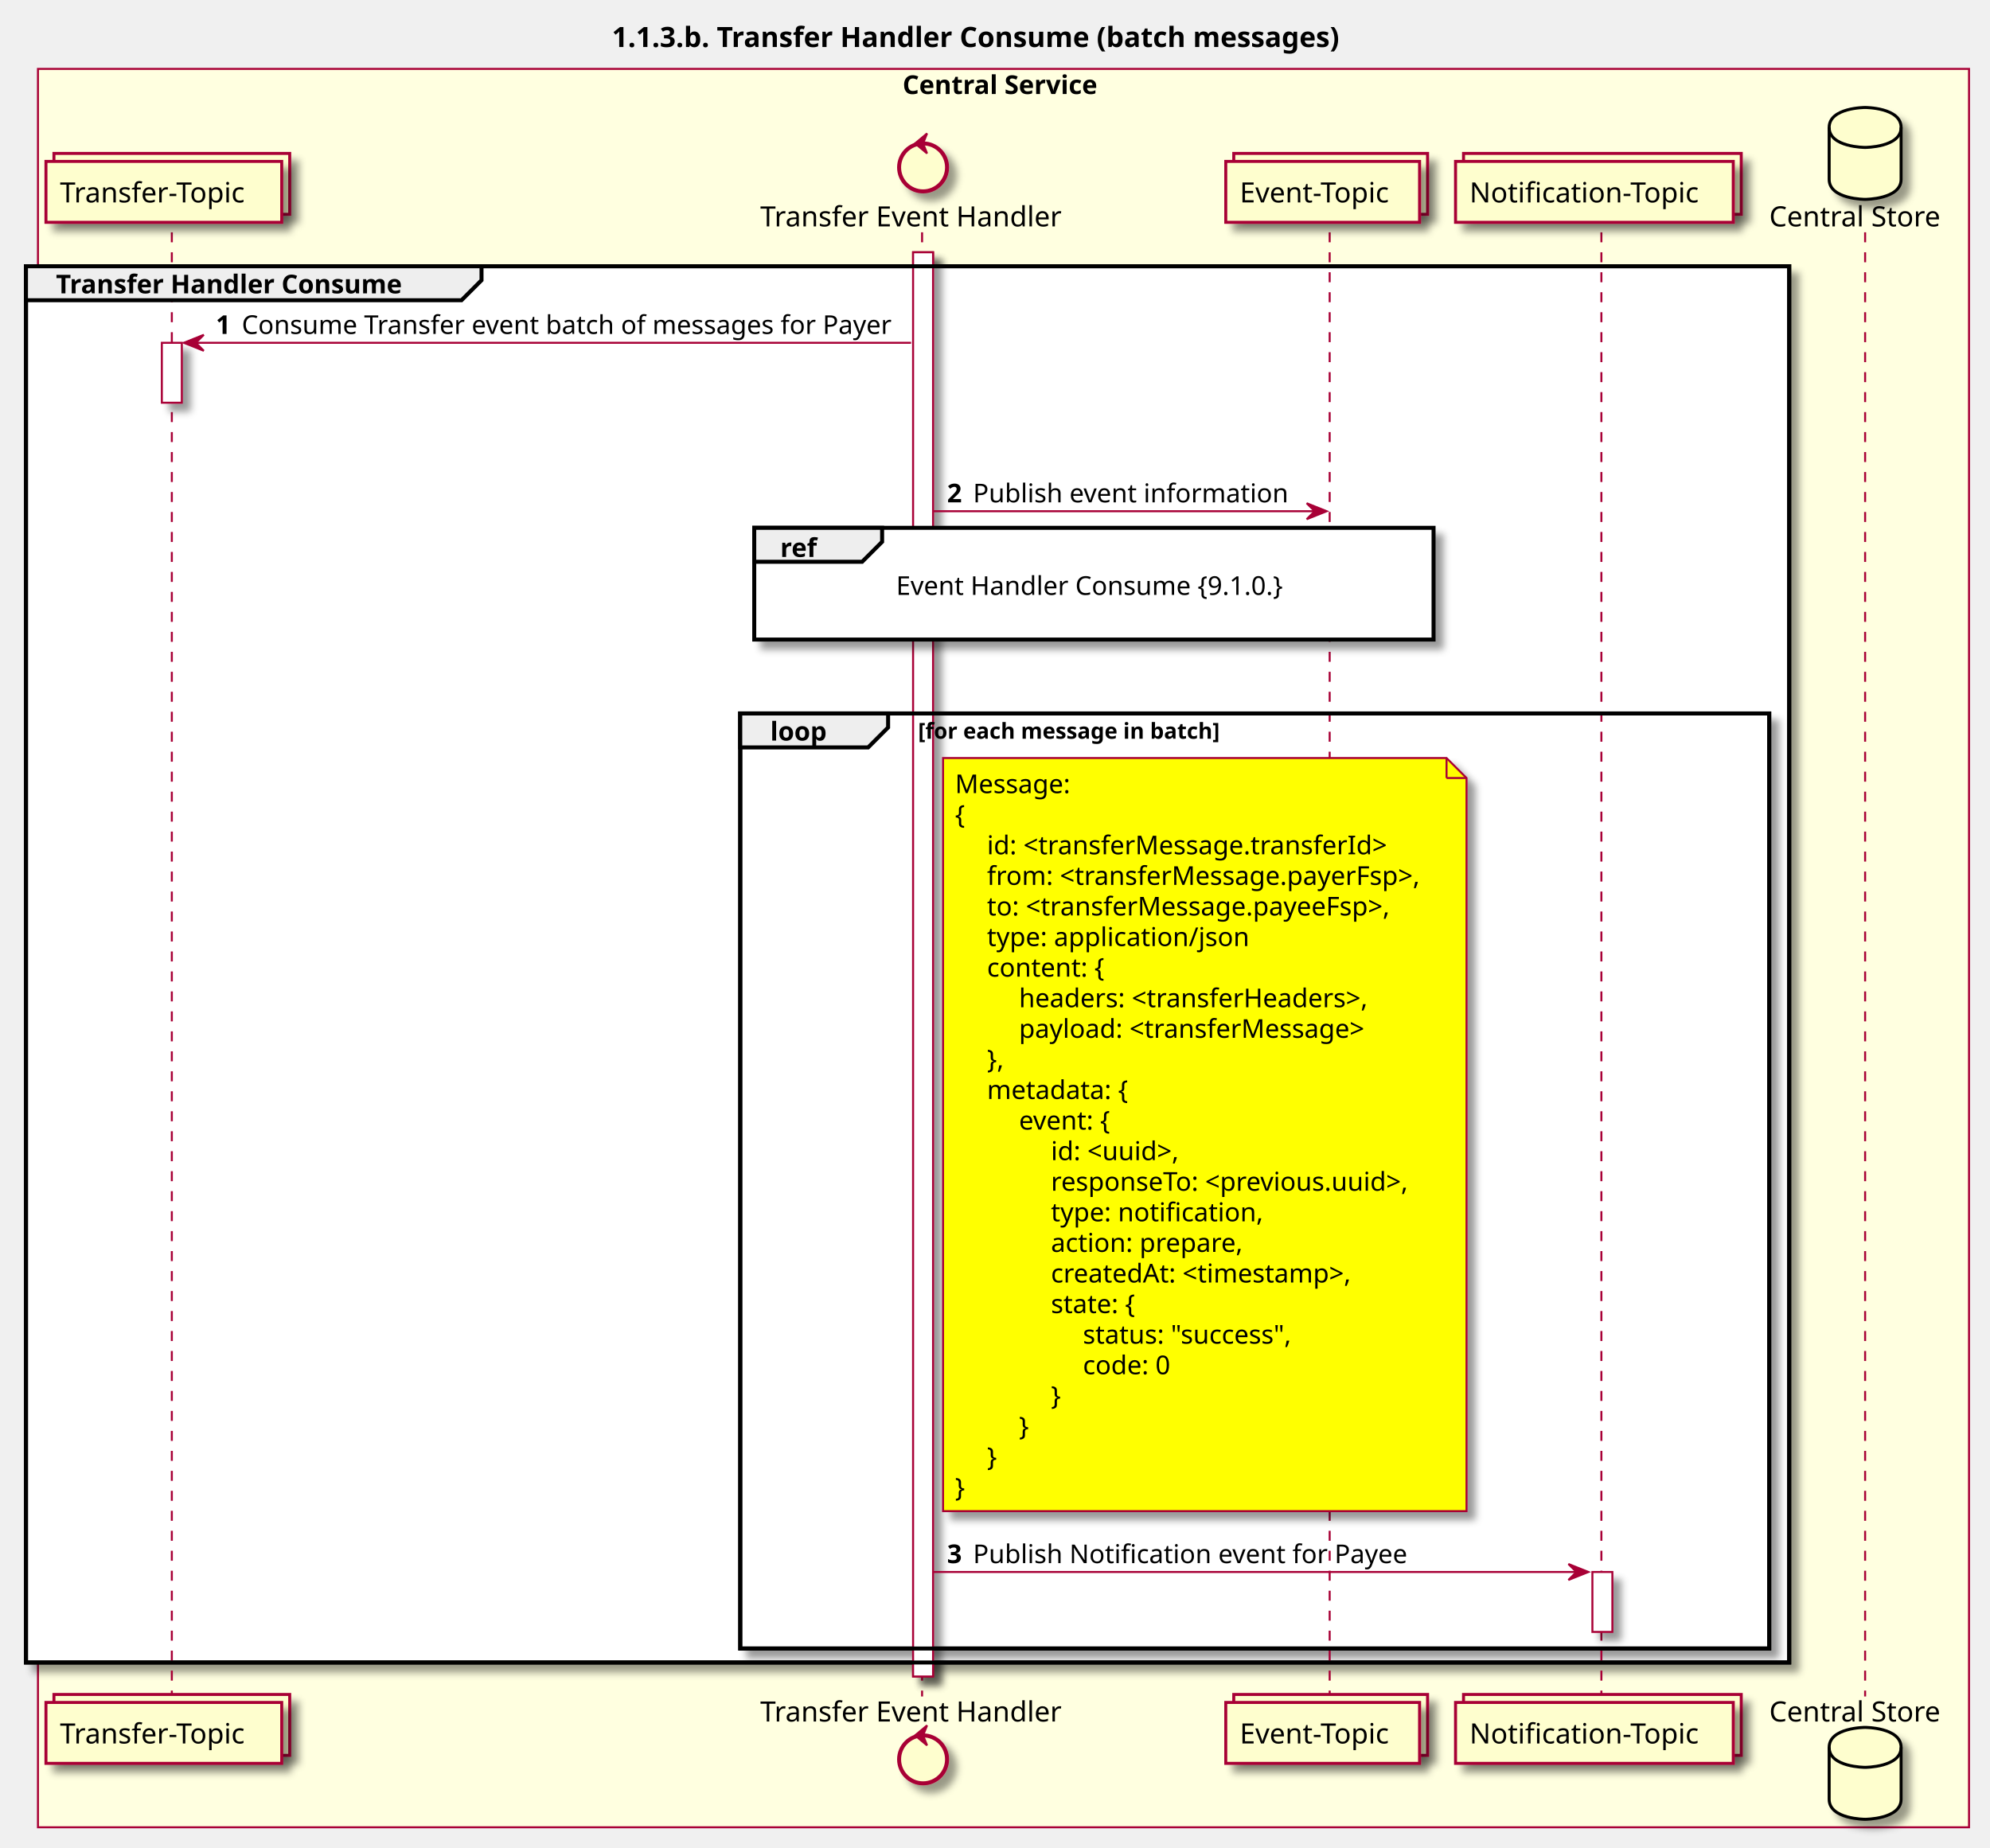
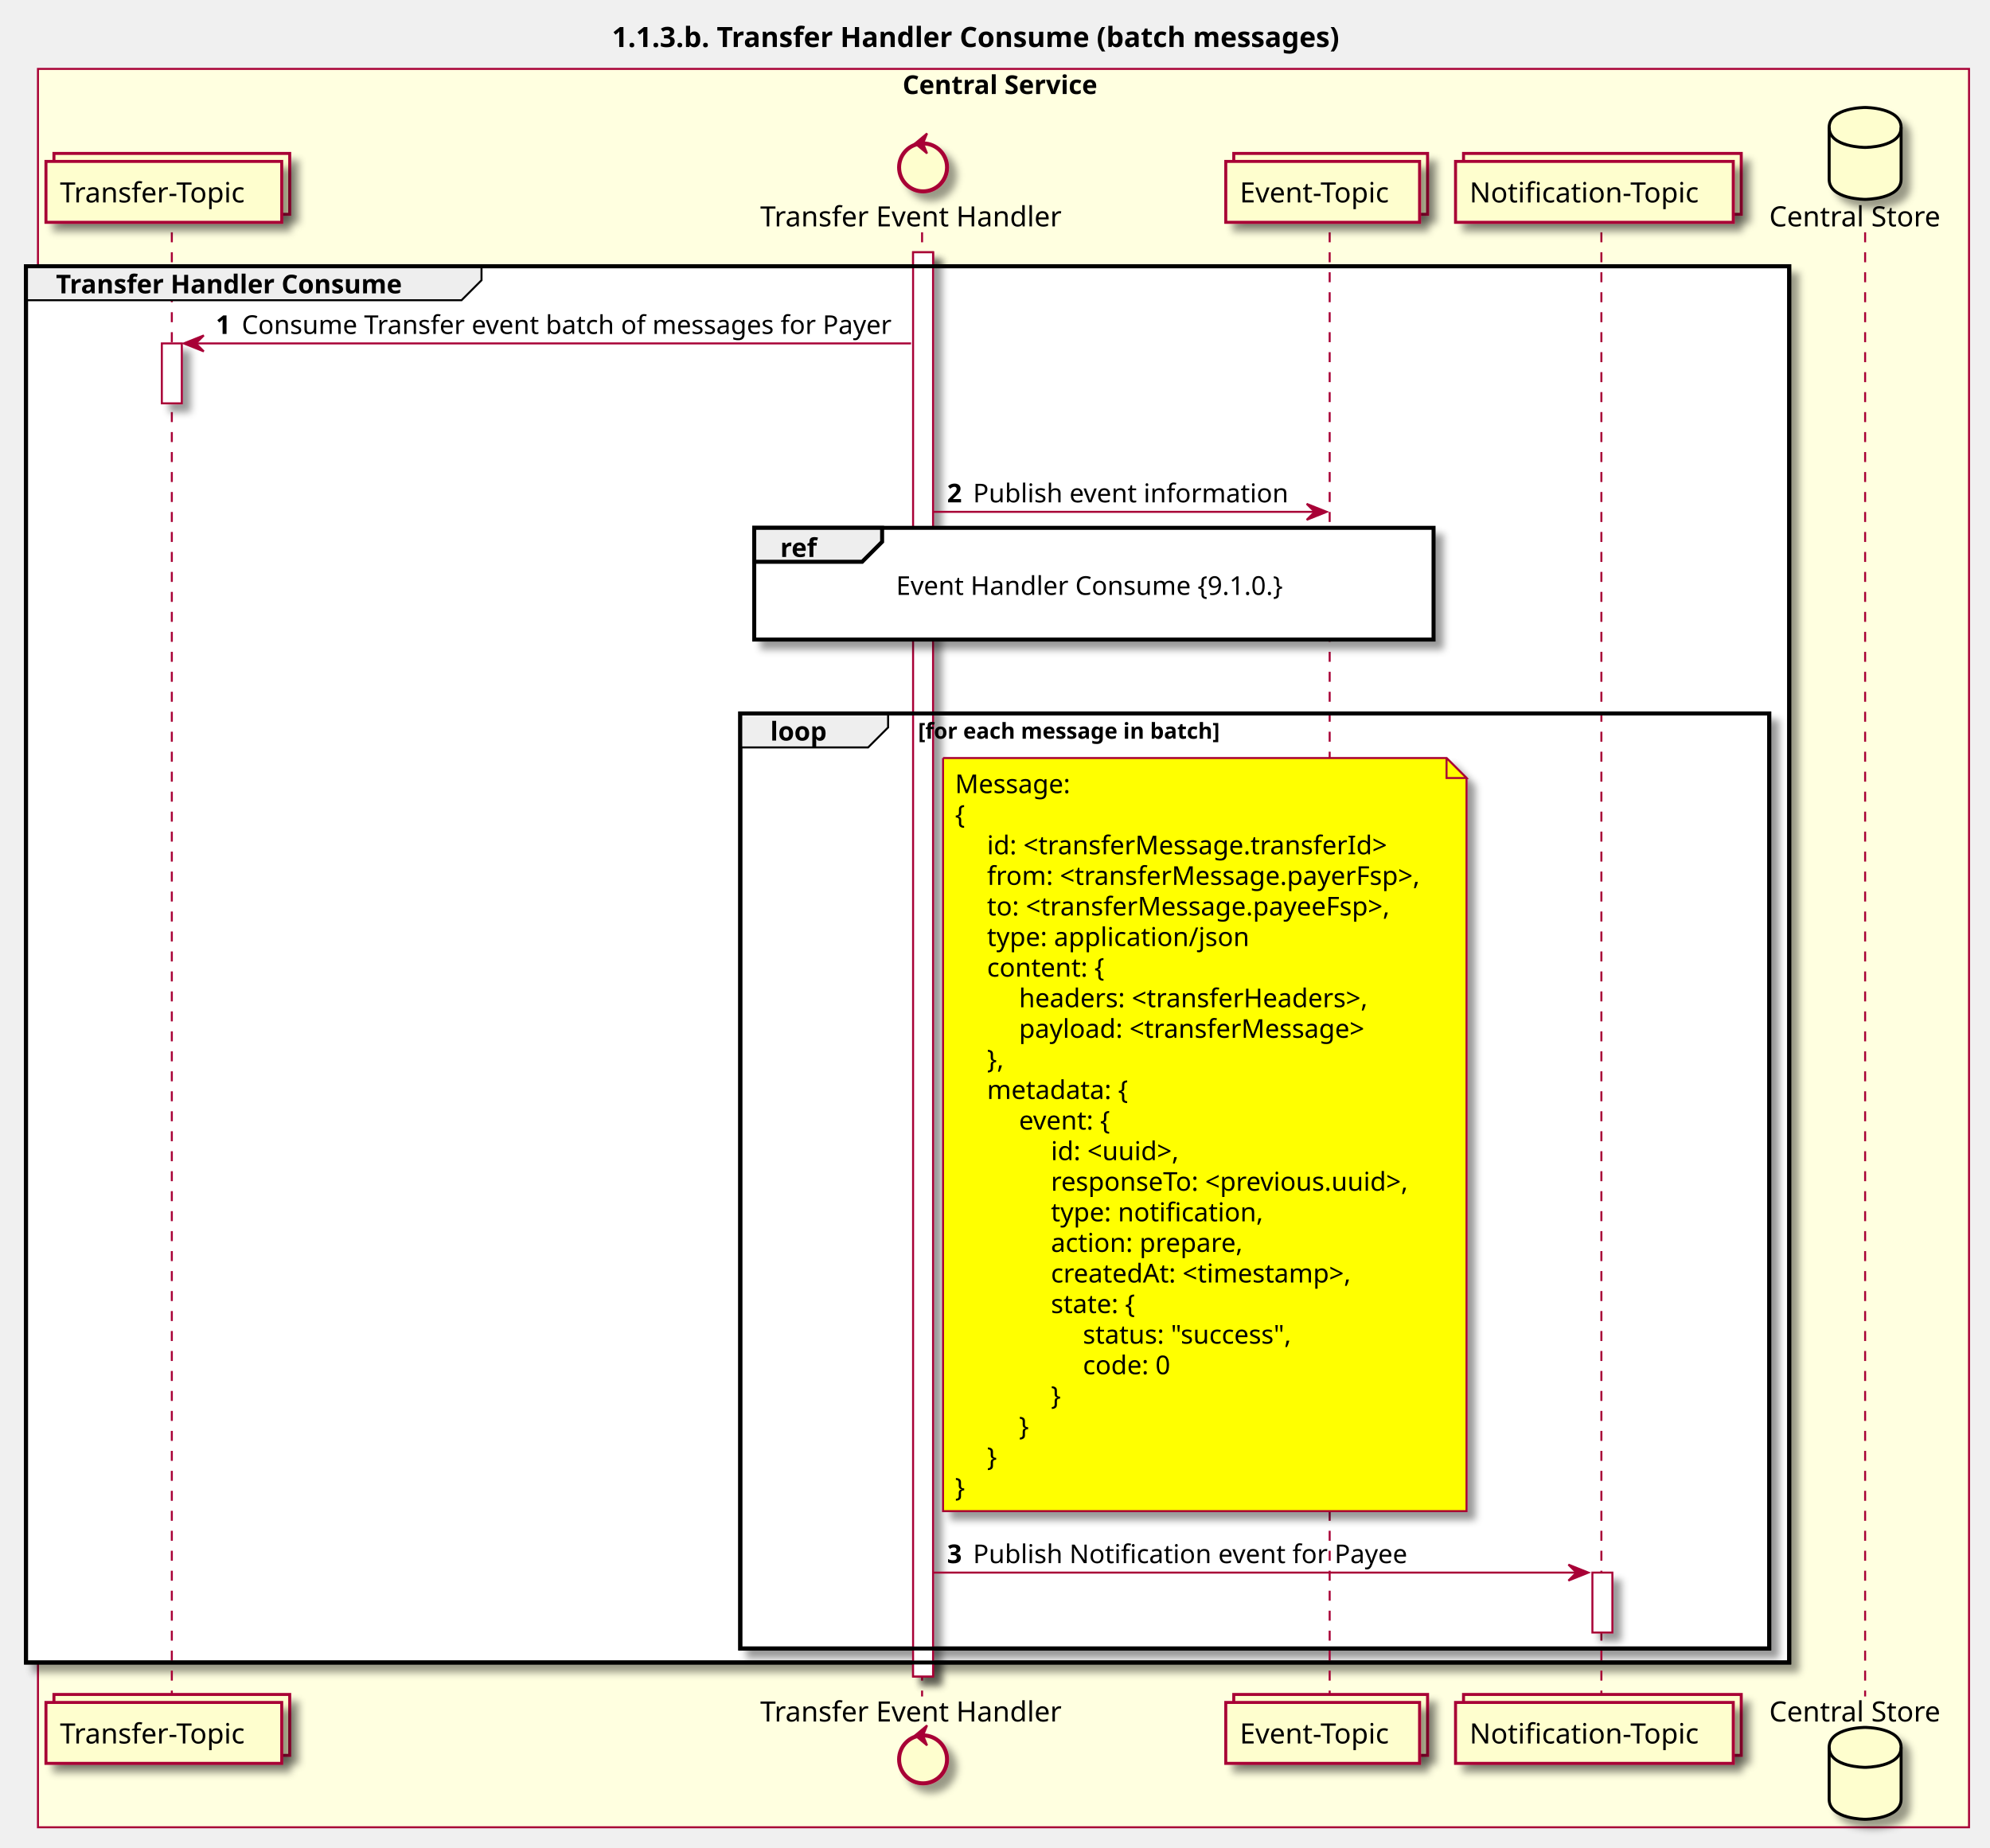
<svg xmlns="http://www.w3.org/2000/svg" contentScriptType="application/ecmascript" contentStyleType="text/css" height="925px" preserveAspectRatio="none" style="width:996px;height:925px;" version="1.1" viewBox="0 0 996 925" width="996px" zoomAndPan="magnify">
  <defs>
-     <filter height="300%" id="ffqccgsi0yzj2" width="300%" x="-1" y="-1">
+     <filter height="300%" id="f4bd5h9n5c4ql" width="300%" x="-1" y="-1">
      <feGaussianBlur result="blurOut" stdDeviation="2.0" />
      <feColorMatrix in="blurOut" result="blurOut2" type="matrix" values="0 0 0 0 0 0 0 0 0 0 0 0 0 0 0 0 0 0 .4 0" />
      <feOffset dx="4.0" dy="4.0" in="blurOut2" result="blurOut3" />
      <feBlend in="SourceGraphic" in2="blurOut3" mode="normal" />
    </filter>
  </defs>
  <g>
    <text fill="#000000" font-family="sans-serif" font-size="14" font-weight="bold" lengthAdjust="spacingAndGlyphs" textLength="377" x="306.25" y="23.535">1.1.3.b. Transfer Handler Consume (batch messages)</text>
    <rect fill="#FFFFE0" height="880.225" style="stroke: #A80036; stroke-width: 1.0;" width="966.5" x="19" y="34.488" />
    <text fill="#000000" font-family="sans-serif" font-size="13" font-weight="bold" lengthAdjust="spacingAndGlyphs" textLength="101" x="451.75" y="47.057">Central Service</text>
-     <rect fill="#FFFFFF" filter="url(#ffqccgsi0yzj2)" height="30" style="stroke: #A80036; stroke-width: 1.0;" width="10" x="81" y="171.598" />
-     <rect fill="#FFFFFF" filter="url(#ffqccgsi0yzj2)" height="712.938" style="stroke: #A80036; stroke-width: 1.0;" width="10" x="457" y="126.287" />
-     <rect fill="#FFFFFF" filter="url(#ffqccgsi0yzj2)" height="30" style="stroke: #A80036; stroke-width: 1.0;" width="10" x="797" y="786.914" />
-     <rect fill="#FFFFFF" filter="url(#ffqccgsi0yzj2)" height="698.938" style="stroke: #000000; stroke-width: 2.0;" width="882.5" x="13" y="133.287" />
-     <rect fill="#FFFFFF" filter="url(#ffqccgsi0yzj2)" height="468.074" style="stroke: #000000; stroke-width: 2.0;" width="515" x="370.5" y="357.15" />
+     <rect fill="#FFFFFF" filter="url(#f4bd5h9n5c4ql)" height="30" style="stroke: #A80036; stroke-width: 1.0;" width="10" x="81" y="171.908" />
+     <rect fill="#FFFFFF" filter="url(#f4bd5h9n5c4ql)" height="712.938" style="stroke: #A80036; stroke-width: 1.0;" width="10" x="457" y="126.287" />
+     <rect fill="#FFFFFF" filter="url(#f4bd5h9n5c4ql)" height="30" style="stroke: #A80036; stroke-width: 1.0;" width="10" x="797" y="787.225" />
+     <rect fill="#FFFFFF" filter="url(#f4bd5h9n5c4ql)" height="698.938" style="stroke: #000000; stroke-width: 2.0;" width="882.5" x="13" y="133.287" />
+     <rect fill="#FFFFFF" filter="url(#f4bd5h9n5c4ql)" height="468.074" style="stroke: #000000; stroke-width: 2.0;" width="515" x="370.5" y="357.15" />
    <line style="stroke: #A80036; stroke-width: 1.0; stroke-dasharray: 5.0,5.0;" x1="86" x2="86" y1="116.287" y2="849.225" />
    <line style="stroke: #A80036; stroke-width: 1.0; stroke-dasharray: 5.0,5.0;" x1="461.5" x2="461.5" y1="116.287" y2="849.225" />
    <line style="stroke: #A80036; stroke-width: 1.0; stroke-dasharray: 5.0,5.0;" x1="665.5" x2="665.5" y1="116.287" y2="849.225" />
    <line style="stroke: #A80036; stroke-width: 1.0; stroke-dasharray: 5.0,5.0;" x1="801.5" x2="801.5" y1="116.287" y2="849.225" />
    <line style="stroke: #A80036; stroke-width: 1.0; stroke-dasharray: 5.0,5.0;" x1="933.5" x2="933.5" y1="116.287" y2="849.225" />
-     <rect fill="#FEFECE" filter="url(#ffqccgsi0yzj2)" height="30.488" style="stroke: #A80036; stroke-width: 1.5;" width="118" x="27" y="76.799" />
-     <rect fill="#FEFECE" filter="url(#ffqccgsi0yzj2)" height="30.488" style="stroke: #A80036; stroke-width: 1.5;" width="118" x="23" y="80.799" />
+     <rect fill="#FEFECE" filter="url(#f4bd5h9n5c4ql)" height="30.488" style="stroke: #A80036; stroke-width: 1.5;" width="118" x="27" y="76.799" />
+     <rect fill="#FEFECE" filter="url(#f4bd5h9n5c4ql)" height="30.488" style="stroke: #A80036; stroke-width: 1.5;" width="118" x="23" y="80.799" />
    <text fill="#000000" font-family="sans-serif" font-size="14" lengthAdjust="spacingAndGlyphs" textLength="104" x="30" y="101.334">Transfer-Topic</text>
-     <rect fill="#FEFECE" filter="url(#ffqccgsi0yzj2)" height="30.488" style="stroke: #A80036; stroke-width: 1.5;" width="118" x="27" y="848.225" />
-     <rect fill="#FEFECE" filter="url(#ffqccgsi0yzj2)" height="30.488" style="stroke: #A80036; stroke-width: 1.5;" width="118" x="23" y="852.225" />
+     <rect fill="#FEFECE" filter="url(#f4bd5h9n5c4ql)" height="30.488" style="stroke: #A80036; stroke-width: 1.5;" width="118" x="27" y="848.225" />
+     <rect fill="#FEFECE" filter="url(#f4bd5h9n5c4ql)" height="30.488" style="stroke: #A80036; stroke-width: 1.5;" width="118" x="23" y="852.225" />
    <text fill="#000000" font-family="sans-serif" font-size="14" lengthAdjust="spacingAndGlyphs" textLength="104" x="30" y="872.76">Transfer-Topic</text>
    <text fill="#000000" font-family="sans-serif" font-size="14" lengthAdjust="spacingAndGlyphs" textLength="157" x="380.5" y="113.334">Transfer Event Handler</text>
-     <ellipse cx="462" cy="83.799" fill="#FEFECE" filter="url(#ffqccgsi0yzj2)" rx="12" ry="12" style="stroke: #A80036; stroke-width: 2.0;" />
+     <ellipse cx="462" cy="83.799" fill="#FEFECE" filter="url(#f4bd5h9n5c4ql)" rx="12" ry="12" style="stroke: #A80036; stroke-width: 2.0;" />
    <polygon fill="#A80036" points="458,71.799,464,66.799,462,71.799,464,76.799,458,71.799" style="stroke: #A80036; stroke-width: 1.0;" />
    <text fill="#000000" font-family="sans-serif" font-size="14" lengthAdjust="spacingAndGlyphs" textLength="157" x="380.5" y="861.76">Transfer Event Handler</text>
-     <ellipse cx="462" cy="880.713" fill="#FEFECE" filter="url(#ffqccgsi0yzj2)" rx="12" ry="12" style="stroke: #A80036; stroke-width: 2.0;" />
+     <ellipse cx="462" cy="880.713" fill="#FEFECE" filter="url(#f4bd5h9n5c4ql)" rx="12" ry="12" style="stroke: #A80036; stroke-width: 2.0;" />
    <polygon fill="#A80036" points="458,868.713,464,863.713,462,868.713,464,873.713,458,868.713" style="stroke: #A80036; stroke-width: 1.0;" />
-     <rect fill="#FEFECE" filter="url(#ffqccgsi0yzj2)" height="30.488" style="stroke: #A80036; stroke-width: 1.5;" width="97" x="617.5" y="76.799" />
-     <rect fill="#FEFECE" filter="url(#ffqccgsi0yzj2)" height="30.488" style="stroke: #A80036; stroke-width: 1.5;" width="97" x="613.5" y="80.799" />
+     <rect fill="#FEFECE" filter="url(#f4bd5h9n5c4ql)" height="30.488" style="stroke: #A80036; stroke-width: 1.5;" width="97" x="617.5" y="76.799" />
+     <rect fill="#FEFECE" filter="url(#f4bd5h9n5c4ql)" height="30.488" style="stroke: #A80036; stroke-width: 1.5;" width="97" x="613.5" y="80.799" />
    <text fill="#000000" font-family="sans-serif" font-size="14" lengthAdjust="spacingAndGlyphs" textLength="83" x="620.5" y="101.334">Event-Topic</text>
-     <rect fill="#FEFECE" filter="url(#ffqccgsi0yzj2)" height="30.488" style="stroke: #A80036; stroke-width: 1.5;" width="97" x="617.5" y="848.225" />
-     <rect fill="#FEFECE" filter="url(#ffqccgsi0yzj2)" height="30.488" style="stroke: #A80036; stroke-width: 1.5;" width="97" x="613.5" y="852.225" />
+     <rect fill="#FEFECE" filter="url(#f4bd5h9n5c4ql)" height="30.488" style="stroke: #A80036; stroke-width: 1.5;" width="97" x="617.5" y="848.225" />
+     <rect fill="#FEFECE" filter="url(#f4bd5h9n5c4ql)" height="30.488" style="stroke: #A80036; stroke-width: 1.5;" width="97" x="613.5" y="852.225" />
    <text fill="#000000" font-family="sans-serif" font-size="14" lengthAdjust="spacingAndGlyphs" textLength="83" x="620.5" y="872.76">Event-Topic</text>
-     <rect fill="#FEFECE" filter="url(#ffqccgsi0yzj2)" height="30.488" style="stroke: #A80036; stroke-width: 1.5;" width="139" x="732.5" y="76.799" />
-     <rect fill="#FEFECE" filter="url(#ffqccgsi0yzj2)" height="30.488" style="stroke: #A80036; stroke-width: 1.5;" width="139" x="728.5" y="80.799" />
+     <rect fill="#FEFECE" filter="url(#f4bd5h9n5c4ql)" height="30.488" style="stroke: #A80036; stroke-width: 1.5;" width="139" x="732.5" y="76.799" />
+     <rect fill="#FEFECE" filter="url(#f4bd5h9n5c4ql)" height="30.488" style="stroke: #A80036; stroke-width: 1.5;" width="139" x="728.5" y="80.799" />
    <text fill="#000000" font-family="sans-serif" font-size="14" lengthAdjust="spacingAndGlyphs" textLength="125" x="735.5" y="101.334">Notification-Topic</text>
-     <rect fill="#FEFECE" filter="url(#ffqccgsi0yzj2)" height="30.488" style="stroke: #A80036; stroke-width: 1.5;" width="139" x="732.5" y="848.225" />
-     <rect fill="#FEFECE" filter="url(#ffqccgsi0yzj2)" height="30.488" style="stroke: #A80036; stroke-width: 1.5;" width="139" x="728.5" y="852.225" />
+     <rect fill="#FEFECE" filter="url(#f4bd5h9n5c4ql)" height="30.488" style="stroke: #A80036; stroke-width: 1.5;" width="139" x="732.5" y="848.225" />
+     <rect fill="#FEFECE" filter="url(#f4bd5h9n5c4ql)" height="30.488" style="stroke: #A80036; stroke-width: 1.5;" width="139" x="728.5" y="852.225" />
    <text fill="#000000" font-family="sans-serif" font-size="14" lengthAdjust="spacingAndGlyphs" textLength="125" x="735.5" y="872.76">Notification-Topic</text>
    <text fill="#000000" font-family="sans-serif" font-size="14" lengthAdjust="spacingAndGlyphs" textLength="90" x="885.5" y="113.334">Central Store</text>
-     <path d="M915.5,63.799 C915.5,53.799 933.5,53.799 933.5,53.799 C933.5,53.799 951.5,53.799 951.5,63.799 L951.5,89.799 C951.5,99.799 933.5,99.799 933.5,99.799 C933.5,99.799 915.5,99.799 915.5,89.799 L915.5,63.799 " fill="#FEFECE" filter="url(#ffqccgsi0yzj2)" style="stroke: #000000; stroke-width: 1.5;" />
+     <path d="M915.5,63.799 C915.5,53.799 933.5,53.799 933.5,53.799 C933.5,53.799 951.5,53.799 951.5,63.799 L951.5,89.799 C951.5,99.799 933.5,99.799 933.5,99.799 C933.5,99.799 915.5,99.799 915.5,89.799 L915.5,63.799 " fill="#FEFECE" filter="url(#f4bd5h9n5c4ql)" style="stroke: #000000; stroke-width: 1.5;" />
    <path d="M915.5,63.799 C915.5,73.799 933.5,73.799 933.5,73.799 C933.5,73.799 951.5,73.799 951.5,63.799 " fill="none" style="stroke: #000000; stroke-width: 1.5;" />
    <text fill="#000000" font-family="sans-serif" font-size="14" lengthAdjust="spacingAndGlyphs" textLength="90" x="885.5" y="861.76">Central Store</text>
-     <path d="M915.5,874.713 C915.5,864.713 933.5,864.713 933.5,864.713 C933.5,864.713 951.5,864.713 951.5,874.713 L951.5,900.713 C951.5,910.713 933.5,910.713 933.5,910.713 C933.5,910.713 915.5,910.713 915.5,900.713 L915.5,874.713 " fill="#FEFECE" filter="url(#ffqccgsi0yzj2)" style="stroke: #000000; stroke-width: 1.5;" />
+     <path d="M915.5,874.713 C915.5,864.713 933.5,864.713 933.5,864.713 C933.5,864.713 951.5,864.713 951.5,874.713 L951.5,900.713 C951.5,910.713 933.5,910.713 933.5,910.713 C933.5,910.713 915.5,910.713 915.5,900.713 L915.5,874.713 " fill="#FEFECE" filter="url(#f4bd5h9n5c4ql)" style="stroke: #000000; stroke-width: 1.5;" />
    <path d="M915.5,874.713 C915.5,884.713 933.5,884.713 933.5,884.713 C933.5,884.713 951.5,884.713 951.5,874.713 " fill="none" style="stroke: #000000; stroke-width: 1.5;" />
-     <rect fill="#FFFFFF" filter="url(#ffqccgsi0yzj2)" height="30" style="stroke: #A80036; stroke-width: 1.0;" width="10" x="81" y="171.598" />
-     <rect fill="#FFFFFF" filter="url(#ffqccgsi0yzj2)" height="712.938" style="stroke: #A80036; stroke-width: 1.0;" width="10" x="457" y="126.287" />
-     <rect fill="#FFFFFF" filter="url(#ffqccgsi0yzj2)" height="30" style="stroke: #A80036; stroke-width: 1.0;" width="10" x="797" y="786.914" />
+     <rect fill="#FFFFFF" filter="url(#f4bd5h9n5c4ql)" height="30" style="stroke: #A80036; stroke-width: 1.0;" width="10" x="81" y="171.908" />
+     <rect fill="#FFFFFF" filter="url(#f4bd5h9n5c4ql)" height="712.938" style="stroke: #A80036; stroke-width: 1.0;" width="10" x="457" y="126.287" />
+     <rect fill="#FFFFFF" filter="url(#f4bd5h9n5c4ql)" height="30" style="stroke: #A80036; stroke-width: 1.0;" width="10" x="797" y="787.225" />
+     <path d="M13,133.287 L241,133.287 L241,140.287 L231,150.287 L13,150.287 L13,133.287 " fill="#EEEEEE" style="stroke: #000000; stroke-width: 1.0;" />
    <rect fill="none" height="698.938" style="stroke: #000000; stroke-width: 2.0;" width="882.5" x="13" y="133.287" />
-     <polygon fill="#EEEEEE" points="13,133.287,241,133.287,241,140.287,231,150.287,13,150.287,13,133.287" style="stroke: #000000; stroke-width: 2.0;" />
    <text fill="#000000" font-family="sans-serif" font-size="13" font-weight="bold" lengthAdjust="spacingAndGlyphs" textLength="183" x="28" y="146.856">Transfer Handler Consume</text>
-     <polygon fill="#A80036" points="102,167.598,92,171.598,102,175.598,98,171.598" style="stroke: #A80036; stroke-width: 1.0;" />
-     <line style="stroke: #A80036; stroke-width: 1.0;" x1="96" x2="456" y1="171.598" y2="171.598" />
+     <polygon fill="#A80036" points="102,167.908,92,171.908,102,175.908,98,171.908" style="stroke: #A80036; stroke-width: 1.0;" />
+     <line style="stroke: #A80036; stroke-width: 1.0;" x1="96" x2="456" y1="171.908" y2="171.908" />
    <text fill="#000000" font-family="sans-serif" font-size="13" font-weight="bold" lengthAdjust="spacingAndGlyphs" textLength="9" x="108" y="167.166">1</text>
    <text fill="#000000" font-family="sans-serif" font-size="13" lengthAdjust="spacingAndGlyphs" textLength="334" x="121" y="167.166">Consume Transfer event batch of messages for Payer</text>
-     <polygon fill="#A80036" points="654,251.908,664,255.908,654,259.908,658,255.908" style="stroke: #A80036; stroke-width: 1.0;" />
-     <line style="stroke: #A80036; stroke-width: 1.0;" x1="467" x2="660" y1="255.908" y2="255.908" />
+     <polygon fill="#A80036" points="654,252.219,664,256.219,654,260.219,658,256.219" style="stroke: #A80036; stroke-width: 1.0;" />
+     <line style="stroke: #A80036; stroke-width: 1.0;" x1="467" x2="660" y1="256.219" y2="256.219" />
    <text fill="#000000" font-family="sans-serif" font-size="13" font-weight="bold" lengthAdjust="spacingAndGlyphs" textLength="9" x="474" y="251.477">2</text>
    <text fill="#000000" font-family="sans-serif" font-size="13" lengthAdjust="spacingAndGlyphs" textLength="162" x="487" y="251.477">Publish event information</text>
-     <rect fill="#FFFFFF" filter="url(#ffqccgsi0yzj2)" height="55.932" style="stroke: #000000; stroke-width: 2.0;" width="340" x="377.5" y="264.219" />
+     <rect fill="#FFFFFF" filter="url(#f4bd5h9n5c4ql)" height="55.932" style="stroke: #000000; stroke-width: 2.0;" width="340" x="377.5" y="264.219" />
    <polygon fill="#EEEEEE" points="377.5,264.219,441.5,264.219,441.5,271.219,431.5,281.219,377.5,281.219,377.5,264.219" style="stroke: #000000; stroke-width: 2.0;" />
    <text fill="#000000" font-family="sans-serif" font-size="13" font-weight="bold" lengthAdjust="spacingAndGlyphs" textLength="19" x="390.5" y="278.787">ref</text>
    <text fill="#000000" font-family="sans-serif" font-size="13" lengthAdjust="spacingAndGlyphs" textLength="198" x="448.5" y="297.787">Event Handler Consume {9.1.0.}</text>
    <text fill="#000000" font-family="sans-serif" font-size="13" lengthAdjust="spacingAndGlyphs" textLength="0" x="452.5" y="313.098" />
+     <path d="M370.5,357.15 L444.5,357.15 L444.5,364.15 L434.5,374.15 L370.5,374.15 L370.5,357.15 " fill="#EEEEEE" style="stroke: #000000; stroke-width: 1.0;" />
    <rect fill="none" height="468.074" style="stroke: #000000; stroke-width: 2.0;" width="515" x="370.5" y="357.15" />
-     <polygon fill="#EEEEEE" points="370.5,357.15,444.5,357.15,444.5,364.15,434.5,374.15,370.5,374.15,370.5,357.15" style="stroke: #000000; stroke-width: 2.0;" />
    <text fill="#000000" font-family="sans-serif" font-size="13" font-weight="bold" lengthAdjust="spacingAndGlyphs" textLength="29" x="385.5" y="370.719">loop</text>
    <text fill="#000000" font-family="sans-serif" font-size="11" font-weight="bold" lengthAdjust="spacingAndGlyphs" textLength="155" x="459.5" y="369.785">[for each message in batch]</text>
-     <polygon fill="#FFFF00" filter="url(#ffqccgsi0yzj2)" points="472,379.461,472,756.461,734,756.461,734,389.461,724,379.461,472,379.461" style="stroke: #A80036; stroke-width: 1.0;" />
-     <line style="stroke: #A80036; stroke-width: 1.0;" x1="724" x2="724" y1="379.461" y2="389.461" />
-     <line style="stroke: #A80036; stroke-width: 1.0;" x1="734" x2="724" y1="389.461" y2="389.461" />
+     <path d="M472,379.461 L472,756.461 L734,756.461 L734,389.461 L724,379.461 L472,379.461 " fill="#FFFF00" filter="url(#f4bd5h9n5c4ql)" style="stroke: #A80036; stroke-width: 1.0;" />
+     <path d="M724,379.461 L724,389.461 L734,389.461 L724,379.461 " fill="#FFFF00" style="stroke: #A80036; stroke-width: 1.0;" />
    <text fill="#000000" font-family="sans-serif" font-size="13" lengthAdjust="spacingAndGlyphs" textLength="58" x="478" y="397.029">Message:</text>
    <text fill="#000000" font-family="sans-serif" font-size="13" lengthAdjust="spacingAndGlyphs" textLength="4" x="478" y="412.34">{</text>
    <text fill="#000000" font-family="sans-serif" font-size="13" lengthAdjust="spacingAndGlyphs" textLength="208" x="494" y="427.65">id: &lt;transferMessage.transferId&gt;</text>
    <text fill="#000000" font-family="sans-serif" font-size="13" lengthAdjust="spacingAndGlyphs" textLength="225" x="494" y="442.961">from: &lt;transferMessage.payerFsp&gt;,</text>
    <text fill="#000000" font-family="sans-serif" font-size="13" lengthAdjust="spacingAndGlyphs" textLength="210" x="494" y="458.272">to: &lt;transferMessage.payeeFsp&gt;,</text>
    <text fill="#000000" font-family="sans-serif" font-size="13" lengthAdjust="spacingAndGlyphs" textLength="139" x="494" y="473.582">type: application/json</text>
    <text fill="#000000" font-family="sans-serif" font-size="13" lengthAdjust="spacingAndGlyphs" textLength="60" x="494" y="488.893">content: {</text>
    <text fill="#000000" font-family="sans-serif" font-size="13" lengthAdjust="spacingAndGlyphs" textLength="181" x="510" y="504.203">headers: &lt;transferHeaders&gt;,</text>
    <text fill="#000000" font-family="sans-serif" font-size="13" lengthAdjust="spacingAndGlyphs" textLength="180" x="510" y="519.514">payload: &lt;transferMessage&gt;</text>
    <text fill="#000000" font-family="sans-serif" font-size="13" lengthAdjust="spacingAndGlyphs" textLength="8" x="494" y="534.824">},</text>
    <text fill="#000000" font-family="sans-serif" font-size="13" lengthAdjust="spacingAndGlyphs" textLength="70" x="494" y="550.135">metadata: {</text>
    <text fill="#000000" font-family="sans-serif" font-size="13" lengthAdjust="spacingAndGlyphs" textLength="46" x="510" y="565.445">event: {</text>
    <text fill="#000000" font-family="sans-serif" font-size="13" lengthAdjust="spacingAndGlyphs" textLength="72" x="526" y="580.756">id: &lt;uuid&gt;,</text>
    <text fill="#000000" font-family="sans-serif" font-size="13" lengthAdjust="spacingAndGlyphs" textLength="191" x="526" y="596.066">responseTo: &lt;previous.uuid&gt;,</text>
    <text fill="#000000" font-family="sans-serif" font-size="13" lengthAdjust="spacingAndGlyphs" textLength="112" x="526" y="611.377">type: notification,</text>
    <text fill="#000000" font-family="sans-serif" font-size="13" lengthAdjust="spacingAndGlyphs" textLength="98" x="526" y="626.688">action: prepare,</text>
    <text fill="#000000" font-family="sans-serif" font-size="13" lengthAdjust="spacingAndGlyphs" textLength="159" x="526" y="641.998">createdAt: &lt;timestamp&gt;,</text>
    <text fill="#000000" font-family="sans-serif" font-size="13" lengthAdjust="spacingAndGlyphs" textLength="43" x="526" y="657.309">state: {</text>
    <text fill="#000000" font-family="sans-serif" font-size="13" lengthAdjust="spacingAndGlyphs" textLength="111" x="542" y="672.619">status: "success",</text>
    <text fill="#000000" font-family="sans-serif" font-size="13" lengthAdjust="spacingAndGlyphs" textLength="46" x="542" y="687.93">code: 0</text>
    <text fill="#000000" font-family="sans-serif" font-size="13" lengthAdjust="spacingAndGlyphs" textLength="4" x="526" y="703.24">}</text>
    <text fill="#000000" font-family="sans-serif" font-size="13" lengthAdjust="spacingAndGlyphs" textLength="4" x="510" y="718.551">}</text>
    <text fill="#000000" font-family="sans-serif" font-size="13" lengthAdjust="spacingAndGlyphs" textLength="4" x="494" y="733.861">}</text>
    <text fill="#000000" font-family="sans-serif" font-size="13" lengthAdjust="spacingAndGlyphs" textLength="4" x="478" y="749.172">}</text>
-     <polygon fill="#A80036" points="785,782.914,795,786.914,785,790.914,789,786.914" style="stroke: #A80036; stroke-width: 1.0;" />
-     <line style="stroke: #A80036; stroke-width: 1.0;" x1="467" x2="791" y1="786.914" y2="786.914" />
+     <polygon fill="#A80036" points="785,783.225,795,787.225,785,791.225,789,787.225" style="stroke: #A80036; stroke-width: 1.0;" />
+     <line style="stroke: #A80036; stroke-width: 1.0;" x1="467" x2="791" y1="787.225" y2="787.225" />
    <text fill="#000000" font-family="sans-serif" font-size="13" font-weight="bold" lengthAdjust="spacingAndGlyphs" textLength="9" x="474" y="782.482">3</text>
    <text fill="#000000" font-family="sans-serif" font-size="13" lengthAdjust="spacingAndGlyphs" textLength="224" x="487" y="782.482">Publish Notification event for Payee</text>
  </g>
</svg>
